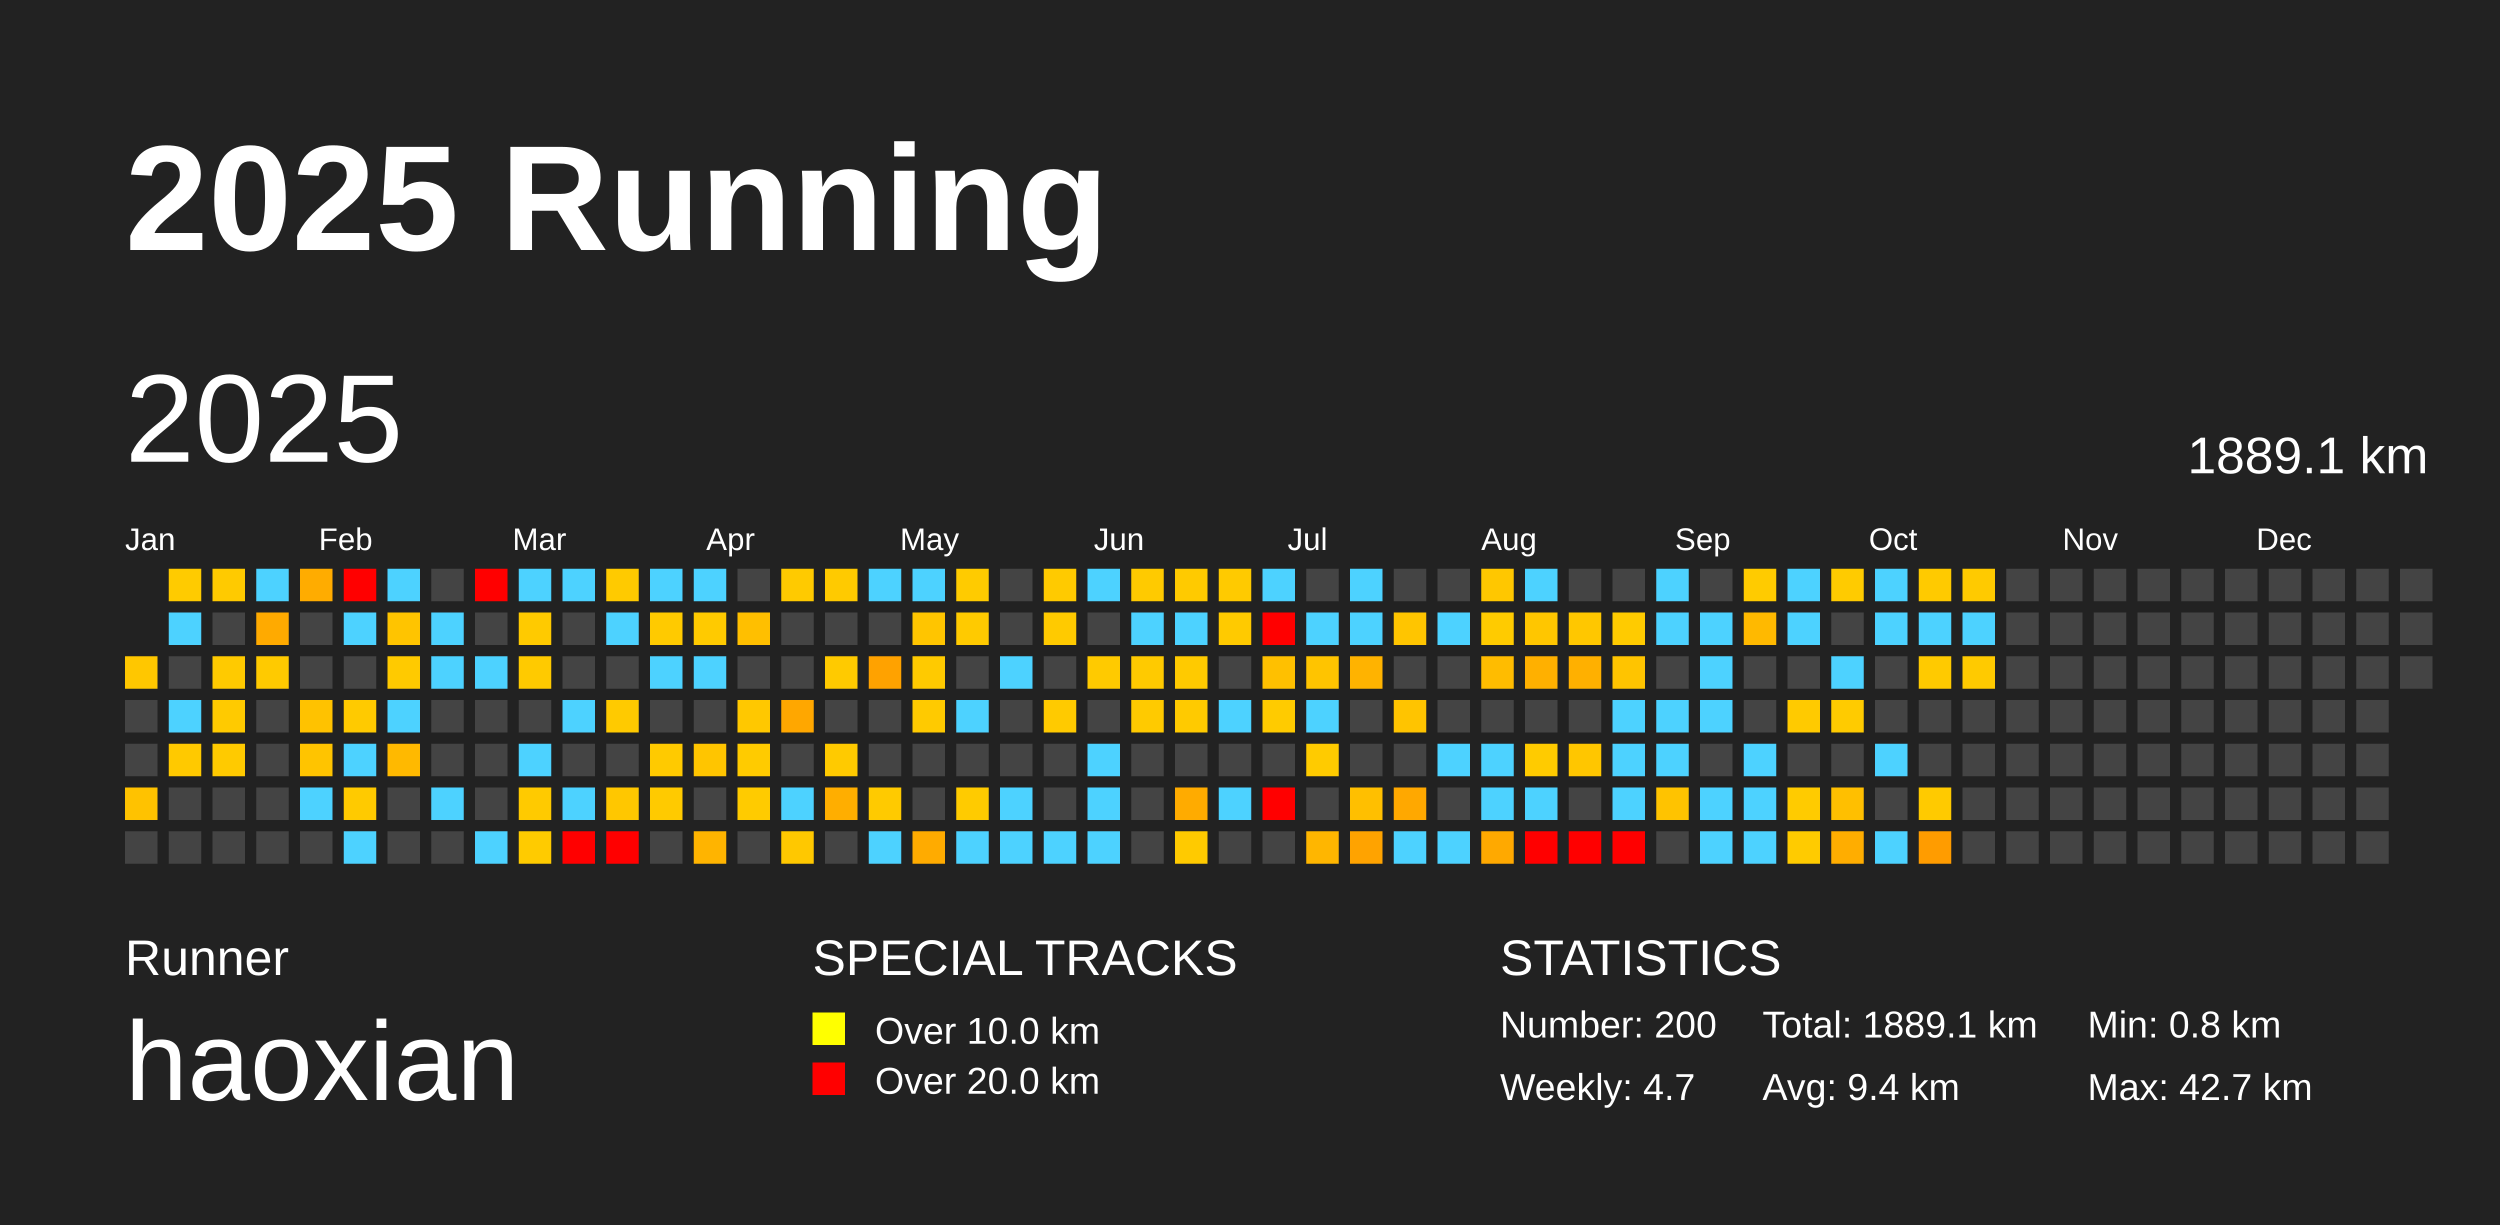
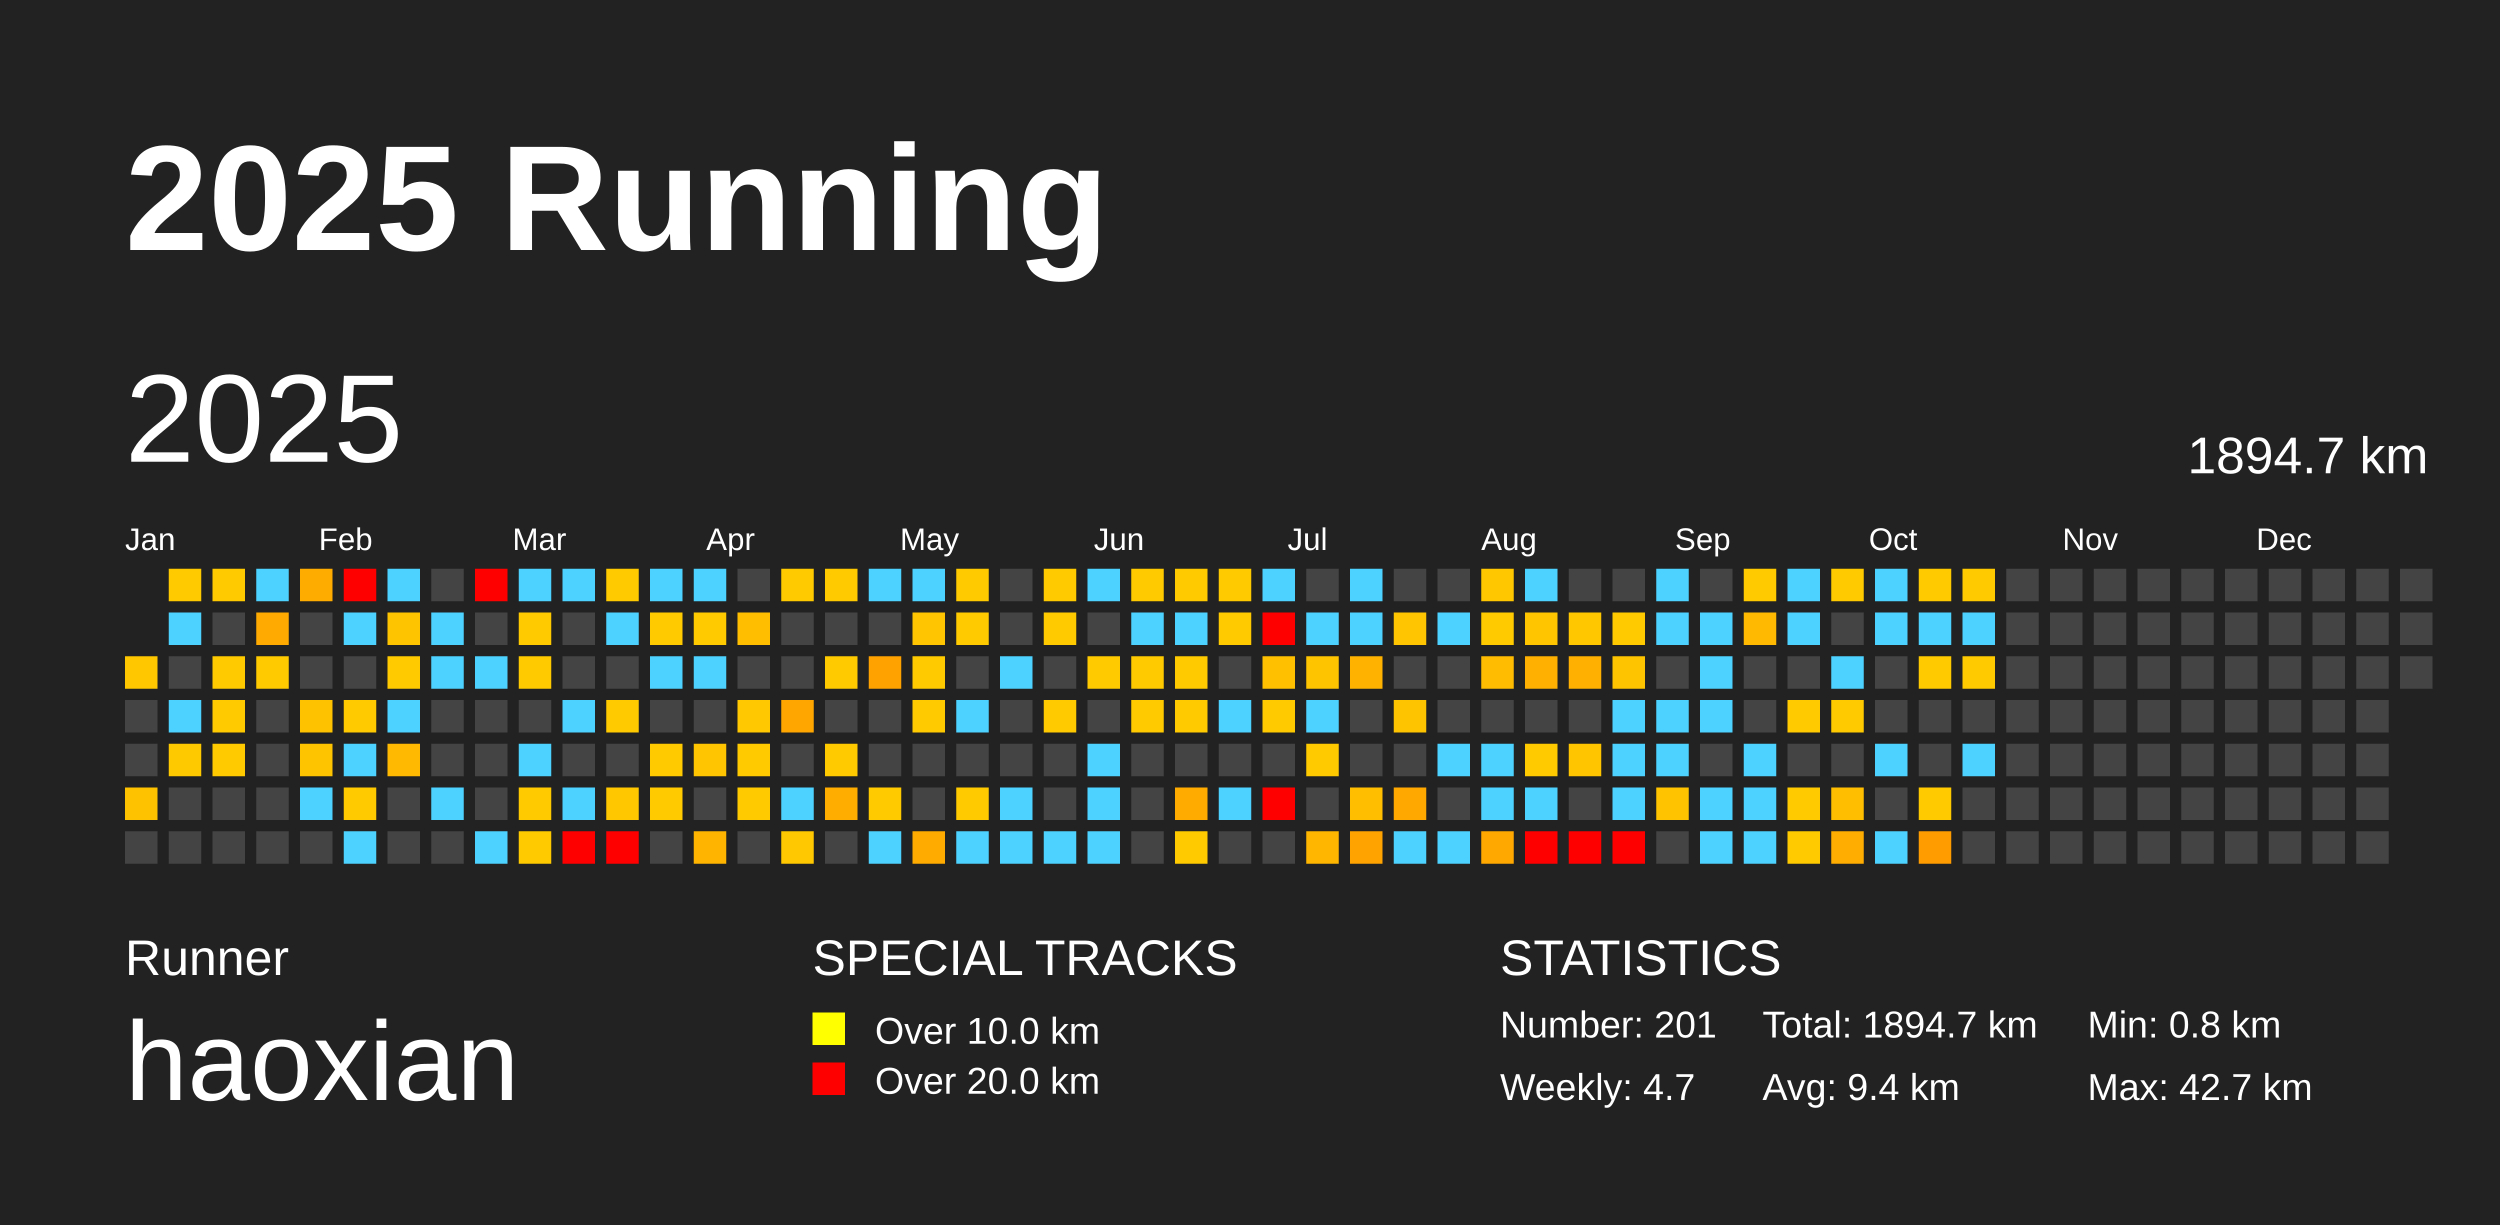
<svg xmlns="http://www.w3.org/2000/svg" baseProfile="full" height="98mm" version="1.1" viewBox="0,0,200,98" width="200mm">
  <defs />
  <rect fill="#222222" height="98" width="200" x="0" y="0" />
  <text fill="#FFFFFF" style="font-size:12px; font-family:Arial; font-weight:bold;" x="10" y="20">2025 Running</text>
  <text fill="#FFFFFF" style="font-size:4px; font-family:Arial" x="10" y="78">Runner</text>
  <text fill="#FFFFFF" style="font-size:9px; font-family:Arial" x="10" y="88">haoxian</text>
  <text fill="#FFFFFF" style="font-size:4px; font-family:Arial" x="65" y="78">SPECIAL TRACKS</text>
  <rect fill="yellow" height="2.6" width="2.6" x="65" y="81" />
  <text fill="#FFFFFF" style="font-size:3px; font-family:Arial" x="70" y="83.5">Over 10.0 km</text>
  <rect fill="red" height="2.6" width="2.6" x="65" y="85" />
  <text fill="#FFFFFF" style="font-size:3px; font-family:Arial" x="70" y="87.5">Over 20.0 km</text>
  <text fill="#FFFFFF" style="font-size:4px; font-family:Arial" x="120" y="78">STATISTICS</text>
-   <text fill="#FFFFFF" style="font-size:3px; font-family:Arial" x="120" y="83">Number: 200</text>
+   <text fill="#FFFFFF" style="font-size:3px; font-family:Arial" x="120" y="83">Number: 201</text>
  <text fill="#FFFFFF" style="font-size:3px; font-family:Arial" x="120" y="88">Weekly: 4.7</text>
-   <text fill="#FFFFFF" style="font-size:3px; font-family:Arial" x="141" y="83">Total: 1889.1 km</text>
+   <text fill="#FFFFFF" style="font-size:3px; font-family:Arial" x="141" y="83">Total: 1894.7 km</text>
  <text fill="#FFFFFF" style="font-size:3px; font-family:Arial" x="141" y="88">Avg: 9.4 km</text>
  <text fill="#FFFFFF" style="font-size:3px; font-family:Arial" x="167" y="83">Min: 0.8 km</text>
  <text fill="#FFFFFF" style="font-size:3px; font-family:Arial" x="167" y="88">Max: 42.7 km</text>
  <text dominant-baseline="hanging" fill="#FFFFFF" style="font-size:10.0px; font-family:Arial;" x="10" y="30">2025</text>
-   <text dominant-baseline="hanging" fill="#FFFFFF" style="font-size:4.125px; font-family:Arial;" x="175" y="35">1889.1 km</text>
+   <text dominant-baseline="hanging" fill="#FFFFFF" style="font-size:4.125px; font-family:Arial;" x="175" y="35">1894.7 km</text>
  <text fill="#FFFFFF" style="font-size:2.5px; font-family:Arial" x="10.0" y="44">Jan</text>
  <text fill="#FFFFFF" style="font-size:2.5px; font-family:Arial" x="25.5" y="44">Feb</text>
  <text fill="#FFFFFF" style="font-size:2.5px; font-family:Arial" x="41.0" y="44">Mar</text>
  <text fill="#FFFFFF" style="font-size:2.5px; font-family:Arial" x="56.5" y="44">Apr</text>
  <text fill="#FFFFFF" style="font-size:2.5px; font-family:Arial" x="72.0" y="44">May</text>
  <text fill="#FFFFFF" style="font-size:2.5px; font-family:Arial" x="87.5" y="44">Jun</text>
  <text fill="#FFFFFF" style="font-size:2.5px; font-family:Arial" x="103.0" y="44">Jul</text>
  <text fill="#FFFFFF" style="font-size:2.5px; font-family:Arial" x="118.5" y="44">Aug</text>
  <text fill="#FFFFFF" style="font-size:2.5px; font-family:Arial" x="134.0" y="44">Sep</text>
  <text fill="#FFFFFF" style="font-size:2.5px; font-family:Arial" x="149.5" y="44">Oct</text>
  <text fill="#FFFFFF" style="font-size:2.5px; font-family:Arial" x="165.0" y="44">Nov</text>
  <text fill="#FFFFFF" style="font-size:2.5px; font-family:Arial" x="180.5" y="44">Dec</text>
  <rect fill="#ffc700" height="2.6" width="2.6" x="10.0" y="52.5" />
  <rect fill="#444444" height="2.6" width="2.6" x="10.0" y="56.0" />
  <rect fill="#444444" height="2.6" width="2.6" x="10.0" y="59.5" />
  <rect fill="#ffc200" height="2.6" width="2.6" x="10.0" y="63.0" />
  <rect fill="#444444" height="2.6" width="2.6" x="10.0" y="66.5" />
  <rect fill="#ffcb00" height="2.6" width="2.6" x="13.5" y="45.5" />
  <rect fill="#4dd2ff" height="2.6" width="2.6" x="13.5" y="49.0" />
  <rect fill="#444444" height="2.6" width="2.6" x="13.5" y="52.5" />
  <rect fill="#4dd2ff" height="2.6" width="2.6" x="13.5" y="56.0" />
  <rect fill="#ffc900" height="2.6" width="2.6" x="13.5" y="59.5" />
  <rect fill="#444444" height="2.6" width="2.6" x="13.5" y="63.0" />
  <rect fill="#444444" height="2.6" width="2.6" x="13.5" y="66.5" />
  <rect fill="#ffca00" height="2.6" width="2.6" x="17.0" y="45.5" />
  <rect fill="#444444" height="2.6" width="2.6" x="17.0" y="49.0" />
  <rect fill="#ffca00" height="2.6" width="2.6" x="17.0" y="52.5" />
  <rect fill="#ffca00" height="2.6" width="2.6" x="17.0" y="56.0" />
  <rect fill="#ffca00" height="2.6" width="2.6" x="17.0" y="59.5" />
  <rect fill="#444444" height="2.6" width="2.6" x="17.0" y="63.0" />
  <rect fill="#444444" height="2.6" width="2.6" x="17.0" y="66.5" />
  <rect fill="#4dd2ff" height="2.6" width="2.6" x="20.5" y="45.5" />
  <rect fill="#ffaa00" height="2.6" width="2.6" x="20.5" y="49.0" />
  <rect fill="#ffca00" height="2.6" width="2.6" x="20.5" y="52.5" />
  <rect fill="#444444" height="2.6" width="2.6" x="20.5" y="56.0" />
  <rect fill="#444444" height="2.6" width="2.6" x="20.5" y="59.5" />
  <rect fill="#444444" height="2.6" width="2.6" x="20.5" y="63.0" />
  <rect fill="#444444" height="2.6" width="2.6" x="20.5" y="66.5" />
  <rect fill="#ffac00" height="2.6" width="2.6" x="24.0" y="45.5" />
  <rect fill="#444444" height="2.6" width="2.6" x="24.0" y="49.0" />
  <rect fill="#444444" height="2.6" width="2.6" x="24.0" y="52.5" />
  <rect fill="#ffc200" height="2.6" width="2.6" x="24.0" y="56.0" />
  <rect fill="#ffc400" height="2.6" width="2.6" x="24.0" y="59.5" />
  <rect fill="#4dd2ff" height="2.6" width="2.6" x="24.0" y="63.0" />
  <rect fill="#444444" height="2.6" width="2.6" x="24.0" y="66.5" />
  <rect fill="red" height="2.6" width="2.6" x="27.5" y="45.5" />
  <rect fill="#4dd2ff" height="2.6" width="2.6" x="27.5" y="49.0" />
  <rect fill="#444444" height="2.6" width="2.6" x="27.5" y="52.5" />
  <rect fill="#ffca00" height="2.6" width="2.6" x="27.5" y="56.0" />
  <rect fill="#4dd2ff" height="2.6" width="2.6" x="27.5" y="59.5" />
  <rect fill="#ffca00" height="2.6" width="2.6" x="27.5" y="63.0" />
  <rect fill="#4dd2ff" height="2.6" width="2.6" x="27.5" y="66.5" />
  <rect fill="#4dd2ff" height="2.6" width="2.6" x="31.0" y="45.5" />
  <rect fill="#ffc400" height="2.6" width="2.6" x="31.0" y="49.0" />
  <rect fill="#ffca00" height="2.6" width="2.6" x="31.0" y="52.5" />
  <rect fill="#4dd2ff" height="2.6" width="2.6" x="31.0" y="56.0" />
  <rect fill="#ffb900" height="2.6" width="2.6" x="31.0" y="59.5" />
  <rect fill="#444444" height="2.6" width="2.6" x="31.0" y="63.0" />
  <rect fill="#444444" height="2.6" width="2.6" x="31.0" y="66.5" />
  <rect fill="#444444" height="2.6" width="2.6" x="34.5" y="45.5" />
  <rect fill="#4dd2ff" height="2.6" width="2.6" x="34.5" y="49.0" />
  <rect fill="#4dd2ff" height="2.6" width="2.6" x="34.5" y="52.5" />
  <rect fill="#444444" height="2.6" width="2.6" x="34.5" y="56.0" />
  <rect fill="#444444" height="2.6" width="2.6" x="34.5" y="59.5" />
  <rect fill="#4dd2ff" height="2.6" width="2.6" x="34.5" y="63.0" />
  <rect fill="#444444" height="2.6" width="2.6" x="34.5" y="66.5" />
  <rect fill="red" height="2.6" width="2.6" x="38.0" y="45.5" />
  <rect fill="#444444" height="2.6" width="2.6" x="38.0" y="49.0" />
  <rect fill="#4dd2ff" height="2.6" width="2.6" x="38.0" y="52.5" />
  <rect fill="#444444" height="2.6" width="2.6" x="38.0" y="56.0" />
  <rect fill="#444444" height="2.6" width="2.6" x="38.0" y="59.5" />
  <rect fill="#444444" height="2.6" width="2.6" x="38.0" y="63.0" />
  <rect fill="#4dd2ff" height="2.6" width="2.6" x="38.0" y="66.5" />
  <rect fill="#4dd2ff" height="2.6" width="2.6" x="41.5" y="45.5" />
  <rect fill="#ffca00" height="2.6" width="2.6" x="41.5" y="49.0" />
  <rect fill="#ffca00" height="2.6" width="2.6" x="41.5" y="52.5" />
  <rect fill="#444444" height="2.6" width="2.6" x="41.5" y="56.0" />
  <rect fill="#4dd2ff" height="2.6" width="2.6" x="41.5" y="59.5" />
  <rect fill="#ffca00" height="2.6" width="2.6" x="41.5" y="63.0" />
  <rect fill="#ffcb00" height="2.6" width="2.6" x="41.5" y="66.5" />
  <rect fill="#4dd2ff" height="2.6" width="2.6" x="45.0" y="45.5" />
  <rect fill="#444444" height="2.6" width="2.6" x="45.0" y="49.0" />
  <rect fill="#444444" height="2.6" width="2.6" x="45.0" y="52.5" />
  <rect fill="#4dd2ff" height="2.6" width="2.6" x="45.0" y="56.0" />
  <rect fill="#444444" height="2.6" width="2.6" x="45.0" y="59.5" />
  <rect fill="#4dd2ff" height="2.6" width="2.6" x="45.0" y="63.0" />
  <rect fill="red" height="2.6" width="2.6" x="45.0" y="66.5" />
  <rect fill="#ffca00" height="2.6" width="2.6" x="48.5" y="45.5" />
  <rect fill="#4dd2ff" height="2.6" width="2.6" x="48.5" y="49.0" />
  <rect fill="#444444" height="2.6" width="2.6" x="48.5" y="52.5" />
  <rect fill="#ffca00" height="2.6" width="2.6" x="48.5" y="56.0" />
  <rect fill="#444444" height="2.6" width="2.6" x="48.5" y="59.5" />
  <rect fill="#ffc700" height="2.6" width="2.6" x="48.5" y="63.0" />
  <rect fill="red" height="2.6" width="2.6" x="48.5" y="66.5" />
  <rect fill="#4dd2ff" height="2.6" width="2.6" x="52.0" y="45.5" />
  <rect fill="#ffca00" height="2.6" width="2.6" x="52.0" y="49.0" />
  <rect fill="#4dd2ff" height="2.6" width="2.6" x="52.0" y="52.5" />
  <rect fill="#444444" height="2.6" width="2.6" x="52.0" y="56.0" />
  <rect fill="#ffca00" height="2.6" width="2.6" x="52.0" y="59.5" />
  <rect fill="#ffca00" height="2.6" width="2.6" x="52.0" y="63.0" />
  <rect fill="#444444" height="2.6" width="2.6" x="52.0" y="66.5" />
  <rect fill="#4dd2ff" height="2.6" width="2.6" x="55.5" y="45.5" />
  <rect fill="#ffca00" height="2.6" width="2.6" x="55.5" y="49.0" />
  <rect fill="#4dd2ff" height="2.6" width="2.6" x="55.5" y="52.5" />
  <rect fill="#444444" height="2.6" width="2.6" x="55.5" y="56.0" />
  <rect fill="#ffc500" height="2.6" width="2.6" x="55.5" y="59.5" />
  <rect fill="#444444" height="2.6" width="2.6" x="55.5" y="63.0" />
  <rect fill="#ffb400" height="2.6" width="2.6" x="55.5" y="66.5" />
  <rect fill="#444444" height="2.6" width="2.6" x="59.0" y="45.5" />
  <rect fill="#ffbf00" height="2.6" width="2.6" x="59.0" y="49.0" />
  <rect fill="#444444" height="2.6" width="2.6" x="59.0" y="52.5" />
  <rect fill="#ffc800" height="2.6" width="2.6" x="59.0" y="56.0" />
  <rect fill="#ffcb00" height="2.6" width="2.6" x="59.0" y="59.5" />
  <rect fill="#ffcb00" height="2.6" width="2.6" x="59.0" y="63.0" />
  <rect fill="#444444" height="2.6" width="2.6" x="59.0" y="66.5" />
  <rect fill="#ffca00" height="2.6" width="2.6" x="62.5" y="45.5" />
  <rect fill="#444444" height="2.6" width="2.6" x="62.5" y="49.0" />
  <rect fill="#444444" height="2.6" width="2.6" x="62.5" y="52.5" />
  <rect fill="#ffa700" height="2.6" width="2.6" x="62.5" y="56.0" />
  <rect fill="#444444" height="2.6" width="2.6" x="62.5" y="59.5" />
  <rect fill="#4dd2ff" height="2.6" width="2.6" x="62.5" y="63.0" />
  <rect fill="#ffc800" height="2.6" width="2.6" x="62.5" y="66.5" />
  <rect fill="#ffca00" height="2.6" width="2.6" x="66.0" y="45.5" />
  <rect fill="#444444" height="2.6" width="2.6" x="66.0" y="49.0" />
  <rect fill="#ffca00" height="2.6" width="2.6" x="66.0" y="52.5" />
  <rect fill="#444444" height="2.6" width="2.6" x="66.0" y="56.0" />
  <rect fill="#ffca00" height="2.6" width="2.6" x="66.0" y="59.5" />
  <rect fill="#ffae00" height="2.6" width="2.6" x="66.0" y="63.0" />
  <rect fill="#444444" height="2.6" width="2.6" x="66.0" y="66.5" />
  <rect fill="#4dd2ff" height="2.6" width="2.6" x="69.5" y="45.5" />
  <rect fill="#444444" height="2.6" width="2.6" x="69.5" y="49.0" />
  <rect fill="#ffa200" height="2.6" width="2.6" x="69.5" y="52.5" />
  <rect fill="#444444" height="2.6" width="2.6" x="69.5" y="56.0" />
  <rect fill="#444444" height="2.6" width="2.6" x="69.5" y="59.5" />
  <rect fill="#ffca00" height="2.6" width="2.6" x="69.5" y="63.0" />
  <rect fill="#4dd2ff" height="2.6" width="2.6" x="69.5" y="66.5" />
  <rect fill="#4dd2ff" height="2.6" width="2.6" x="73.0" y="45.5" />
  <rect fill="#ffc500" height="2.6" width="2.6" x="73.0" y="49.0" />
  <rect fill="#ffca00" height="2.6" width="2.6" x="73.0" y="52.5" />
  <rect fill="#ffca00" height="2.6" width="2.6" x="73.0" y="56.0" />
  <rect fill="#444444" height="2.6" width="2.6" x="73.0" y="59.5" />
  <rect fill="#444444" height="2.6" width="2.6" x="73.0" y="63.0" />
  <rect fill="#ffab00" height="2.6" width="2.6" x="73.0" y="66.5" />
  <rect fill="#ffcb00" height="2.6" width="2.6" x="76.5" y="45.5" />
  <rect fill="#ffca00" height="2.6" width="2.6" x="76.5" y="49.0" />
  <rect fill="#444444" height="2.6" width="2.6" x="76.5" y="52.5" />
  <rect fill="#4dd2ff" height="2.6" width="2.6" x="76.5" y="56.0" />
  <rect fill="#444444" height="2.6" width="2.6" x="76.5" y="59.5" />
  <rect fill="#ffcb00" height="2.6" width="2.6" x="76.5" y="63.0" />
  <rect fill="#4dd2ff" height="2.6" width="2.6" x="76.5" y="66.5" />
  <rect fill="#444444" height="2.6" width="2.6" x="80.0" y="45.5" />
  <rect fill="#444444" height="2.6" width="2.6" x="80.0" y="49.0" />
  <rect fill="#4dd2ff" height="2.6" width="2.6" x="80.0" y="52.5" />
  <rect fill="#444444" height="2.6" width="2.6" x="80.0" y="56.0" />
  <rect fill="#444444" height="2.6" width="2.6" x="80.0" y="59.5" />
  <rect fill="#4dd2ff" height="2.6" width="2.6" x="80.0" y="63.0" />
  <rect fill="#4dd2ff" height="2.6" width="2.6" x="80.0" y="66.5" />
  <rect fill="#ffca00" height="2.6" width="2.6" x="83.5" y="45.5" />
  <rect fill="#ffca00" height="2.6" width="2.6" x="83.5" y="49.0" />
  <rect fill="#444444" height="2.6" width="2.6" x="83.5" y="52.5" />
  <rect fill="#ffca00" height="2.6" width="2.6" x="83.5" y="56.0" />
  <rect fill="#444444" height="2.6" width="2.6" x="83.5" y="59.5" />
  <rect fill="#444444" height="2.6" width="2.6" x="83.5" y="63.0" />
  <rect fill="#4dd2ff" height="2.6" width="2.6" x="83.5" y="66.5" />
  <rect fill="#4dd2ff" height="2.6" width="2.6" x="87.0" y="45.5" />
  <rect fill="#444444" height="2.6" width="2.6" x="87.0" y="49.0" />
  <rect fill="#ffca00" height="2.6" width="2.6" x="87.0" y="52.5" />
  <rect fill="#444444" height="2.6" width="2.6" x="87.0" y="56.0" />
  <rect fill="#4dd2ff" height="2.6" width="2.6" x="87.0" y="59.5" />
  <rect fill="#4dd2ff" height="2.6" width="2.6" x="87.0" y="63.0" />
  <rect fill="#4dd2ff" height="2.6" width="2.6" x="87.0" y="66.5" />
  <rect fill="#ffca00" height="2.6" width="2.6" x="90.5" y="45.5" />
  <rect fill="#4dd2ff" height="2.6" width="2.6" x="90.5" y="49.0" />
  <rect fill="#ffca00" height="2.6" width="2.6" x="90.5" y="52.5" />
  <rect fill="#ffca00" height="2.6" width="2.6" x="90.5" y="56.0" />
  <rect fill="#444444" height="2.6" width="2.6" x="90.5" y="59.5" />
  <rect fill="#444444" height="2.6" width="2.6" x="90.5" y="63.0" />
  <rect fill="#444444" height="2.6" width="2.6" x="90.5" y="66.5" />
  <rect fill="#ffca00" height="2.6" width="2.6" x="94.0" y="45.5" />
  <rect fill="#4dd2ff" height="2.6" width="2.6" x="94.0" y="49.0" />
  <rect fill="#ffca00" height="2.6" width="2.6" x="94.0" y="52.5" />
  <rect fill="#ffca00" height="2.6" width="2.6" x="94.0" y="56.0" />
  <rect fill="#444444" height="2.6" width="2.6" x="94.0" y="59.5" />
  <rect fill="#ffab00" height="2.6" width="2.6" x="94.0" y="63.0" />
  <rect fill="#ffca00" height="2.6" width="2.6" x="94.0" y="66.5" />
  <rect fill="#ffca00" height="2.6" width="2.6" x="97.5" y="45.5" />
  <rect fill="#ffca00" height="2.6" width="2.6" x="97.5" y="49.0" />
  <rect fill="#444444" height="2.6" width="2.6" x="97.5" y="52.5" />
  <rect fill="#4dd2ff" height="2.6" width="2.6" x="97.5" y="56.0" />
  <rect fill="#444444" height="2.6" width="2.6" x="97.5" y="59.5" />
  <rect fill="#4dd2ff" height="2.6" width="2.6" x="97.5" y="63.0" />
  <rect fill="#444444" height="2.6" width="2.6" x="97.5" y="66.5" />
  <rect fill="#4dd2ff" height="2.6" width="2.6" x="101.0" y="45.5" />
  <rect fill="red" height="2.6" width="2.6" x="101.0" y="49.0" />
  <rect fill="#ffc000" height="2.6" width="2.6" x="101.0" y="52.5" />
  <rect fill="#ffcb00" height="2.6" width="2.6" x="101.0" y="56.0" />
  <rect fill="#444444" height="2.6" width="2.6" x="101.0" y="59.5" />
  <rect fill="red" height="2.6" width="2.6" x="101.0" y="63.0" />
  <rect fill="#444444" height="2.6" width="2.6" x="101.0" y="66.5" />
  <rect fill="#444444" height="2.6" width="2.6" x="104.5" y="45.5" />
  <rect fill="#4dd2ff" height="2.6" width="2.6" x="104.5" y="49.0" />
  <rect fill="#ffc400" height="2.6" width="2.6" x="104.5" y="52.5" />
  <rect fill="#4dd2ff" height="2.6" width="2.6" x="104.5" y="56.0" />
  <rect fill="#ffcb00" height="2.6" width="2.6" x="104.5" y="59.5" />
  <rect fill="#444444" height="2.6" width="2.6" x="104.5" y="63.0" />
  <rect fill="#ffb600" height="2.6" width="2.6" x="104.5" y="66.5" />
  <rect fill="#4dd2ff" height="2.6" width="2.6" x="108.0" y="45.5" />
  <rect fill="#4dd2ff" height="2.6" width="2.6" x="108.0" y="49.0" />
  <rect fill="#ffb300" height="2.6" width="2.6" x="108.0" y="52.5" />
  <rect fill="#444444" height="2.6" width="2.6" x="108.0" y="56.0" />
  <rect fill="#444444" height="2.6" width="2.6" x="108.0" y="59.5" />
  <rect fill="#ffbf00" height="2.6" width="2.6" x="108.0" y="63.0" />
  <rect fill="#ffa300" height="2.6" width="2.6" x="108.0" y="66.5" />
  <rect fill="#444444" height="2.6" width="2.6" x="111.5" y="45.5" />
  <rect fill="#ffc500" height="2.6" width="2.6" x="111.5" y="49.0" />
  <rect fill="#444444" height="2.6" width="2.6" x="111.5" y="52.5" />
  <rect fill="#ffc400" height="2.6" width="2.6" x="111.5" y="56.0" />
  <rect fill="#444444" height="2.6" width="2.6" x="111.5" y="59.5" />
  <rect fill="#ffa800" height="2.6" width="2.6" x="111.5" y="63.0" />
  <rect fill="#4dd2ff" height="2.6" width="2.6" x="111.5" y="66.5" />
  <rect fill="#444444" height="2.6" width="2.6" x="115.0" y="45.5" />
  <rect fill="#4dd2ff" height="2.6" width="2.6" x="115.0" y="49.0" />
  <rect fill="#444444" height="2.6" width="2.6" x="115.0" y="52.5" />
  <rect fill="#444444" height="2.6" width="2.6" x="115.0" y="56.0" />
  <rect fill="#4dd2ff" height="2.6" width="2.6" x="115.0" y="59.5" />
  <rect fill="#444444" height="2.6" width="2.6" x="115.0" y="63.0" />
  <rect fill="#4dd2ff" height="2.6" width="2.6" x="115.0" y="66.5" />
  <rect fill="#ffc700" height="2.6" width="2.6" x="118.5" y="45.5" />
  <rect fill="#ffcb00" height="2.6" width="2.6" x="118.5" y="49.0" />
  <rect fill="#ffbc00" height="2.6" width="2.6" x="118.5" y="52.5" />
  <rect fill="#444444" height="2.6" width="2.6" x="118.5" y="56.0" />
  <rect fill="#4dd2ff" height="2.6" width="2.6" x="118.5" y="59.5" />
  <rect fill="#4dd2ff" height="2.6" width="2.6" x="118.5" y="63.0" />
  <rect fill="#ffa900" height="2.6" width="2.6" x="118.5" y="66.5" />
  <rect fill="#4dd2ff" height="2.6" width="2.6" x="122.0" y="45.5" />
  <rect fill="#ffc600" height="2.6" width="2.6" x="122.0" y="49.0" />
  <rect fill="#ffb000" height="2.6" width="2.6" x="122.0" y="52.5" />
  <rect fill="#444444" height="2.6" width="2.6" x="122.0" y="56.0" />
  <rect fill="#ffcb00" height="2.6" width="2.6" x="122.0" y="59.5" />
  <rect fill="#4dd2ff" height="2.6" width="2.6" x="122.0" y="63.0" />
  <rect fill="red" height="2.6" width="2.6" x="122.0" y="66.5" />
  <rect fill="#444444" height="2.6" width="2.6" x="125.5" y="45.5" />
  <rect fill="#ffc700" height="2.6" width="2.6" x="125.5" y="49.0" />
  <rect fill="#ffb000" height="2.6" width="2.6" x="125.5" y="52.5" />
  <rect fill="#444444" height="2.6" width="2.6" x="125.5" y="56.0" />
  <rect fill="#ffc600" height="2.6" width="2.6" x="125.5" y="59.5" />
  <rect fill="#444444" height="2.6" width="2.6" x="125.5" y="63.0" />
  <rect fill="red" height="2.6" width="2.6" x="125.5" y="66.5" />
  <rect fill="#444444" height="2.6" width="2.6" x="129.0" y="45.5" />
  <rect fill="#ffcb00" height="2.6" width="2.6" x="129.0" y="49.0" />
  <rect fill="#ffc400" height="2.6" width="2.6" x="129.0" y="52.5" />
  <rect fill="#4dd2ff" height="2.6" width="2.6" x="129.0" y="56.0" />
  <rect fill="#4dd2ff" height="2.6" width="2.6" x="129.0" y="59.5" />
  <rect fill="#4dd2ff" height="2.6" width="2.6" x="129.0" y="63.0" />
  <rect fill="red" height="2.6" width="2.6" x="129.0" y="66.5" />
  <rect fill="#4dd2ff" height="2.6" width="2.6" x="132.5" y="45.5" />
  <rect fill="#4dd2ff" height="2.6" width="2.6" x="132.5" y="49.0" />
  <rect fill="#444444" height="2.6" width="2.6" x="132.5" y="52.5" />
  <rect fill="#4dd2ff" height="2.6" width="2.6" x="132.5" y="56.0" />
  <rect fill="#4dd2ff" height="2.6" width="2.6" x="132.5" y="59.5" />
  <rect fill="#ffc300" height="2.6" width="2.6" x="132.5" y="63.0" />
  <rect fill="#444444" height="2.6" width="2.6" x="132.5" y="66.5" />
  <rect fill="#444444" height="2.6" width="2.6" x="136.0" y="45.5" />
  <rect fill="#4dd2ff" height="2.6" width="2.6" x="136.0" y="49.0" />
  <rect fill="#4dd2ff" height="2.6" width="2.6" x="136.0" y="52.5" />
  <rect fill="#4dd2ff" height="2.6" width="2.6" x="136.0" y="56.0" />
  <rect fill="#444444" height="2.6" width="2.6" x="136.0" y="59.5" />
  <rect fill="#4dd2ff" height="2.6" width="2.6" x="136.0" y="63.0" />
  <rect fill="#4dd2ff" height="2.6" width="2.6" x="136.0" y="66.5" />
  <rect fill="#ffcb00" height="2.6" width="2.6" x="139.5" y="45.5" />
  <rect fill="#ffb900" height="2.6" width="2.6" x="139.5" y="49.0" />
  <rect fill="#444444" height="2.6" width="2.6" x="139.5" y="52.5" />
  <rect fill="#444444" height="2.6" width="2.6" x="139.5" y="56.0" />
  <rect fill="#4dd2ff" height="2.6" width="2.6" x="139.5" y="59.5" />
  <rect fill="#4dd2ff" height="2.6" width="2.6" x="139.5" y="63.0" />
  <rect fill="#4dd2ff" height="2.6" width="2.6" x="139.5" y="66.5" />
  <rect fill="#4dd2ff" height="2.6" width="2.6" x="143.0" y="45.5" />
  <rect fill="#4dd2ff" height="2.6" width="2.6" x="143.0" y="49.0" />
  <rect fill="#444444" height="2.6" width="2.6" x="143.0" y="52.5" />
  <rect fill="#ffca00" height="2.6" width="2.6" x="143.0" y="56.0" />
  <rect fill="#444444" height="2.6" width="2.6" x="143.0" y="59.5" />
  <rect fill="#ffcb00" height="2.6" width="2.6" x="143.0" y="63.0" />
  <rect fill="#ffcb00" height="2.6" width="2.6" x="143.0" y="66.5" />
  <rect fill="#ffcb00" height="2.6" width="2.6" x="146.5" y="45.5" />
  <rect fill="#444444" height="2.6" width="2.6" x="146.5" y="49.0" />
  <rect fill="#4dd2ff" height="2.6" width="2.6" x="146.5" y="52.5" />
  <rect fill="#ffcb00" height="2.6" width="2.6" x="146.5" y="56.0" />
  <rect fill="#444444" height="2.6" width="2.6" x="146.5" y="59.5" />
  <rect fill="#ffbf00" height="2.6" width="2.6" x="146.5" y="63.0" />
  <rect fill="#ffad00" height="2.6" width="2.6" x="146.5" y="66.5" />
  <rect fill="#4dd2ff" height="2.6" width="2.6" x="150.0" y="45.5" />
  <rect fill="#4dd2ff" height="2.6" width="2.6" x="150.0" y="49.0" />
  <rect fill="#444444" height="2.6" width="2.6" x="150.0" y="52.5" />
  <rect fill="#444444" height="2.6" width="2.6" x="150.0" y="56.0" />
  <rect fill="#4dd2ff" height="2.6" width="2.6" x="150.0" y="59.5" />
  <rect fill="#444444" height="2.6" width="2.6" x="150.0" y="63.0" />
  <rect fill="#4dd2ff" height="2.6" width="2.6" x="150.0" y="66.5" />
  <rect fill="#ffca00" height="2.6" width="2.6" x="153.5" y="45.5" />
  <rect fill="#4dd2ff" height="2.6" width="2.6" x="153.5" y="49.0" />
  <rect fill="#ffca00" height="2.6" width="2.6" x="153.5" y="52.5" />
  <rect fill="#444444" height="2.6" width="2.6" x="153.5" y="56.0" />
  <rect fill="#444444" height="2.6" width="2.6" x="153.5" y="59.5" />
  <rect fill="#ffca00" height="2.6" width="2.6" x="153.5" y="63.0" />
  <rect fill="#ff9c00" height="2.6" width="2.6" x="153.5" y="66.5" />
  <rect fill="#ffca00" height="2.6" width="2.6" x="157.0" y="45.5" />
  <rect fill="#4dd2ff" height="2.6" width="2.6" x="157.0" y="49.0" />
  <rect fill="#ffca00" height="2.6" width="2.6" x="157.0" y="52.5" />
  <rect fill="#444444" height="2.6" width="2.6" x="157.0" y="56.0" />
-   <rect fill="#444444" height="2.6" width="2.6" x="157.0" y="59.5" />
+   <rect fill="#4dd2ff" height="2.6" width="2.6" x="157.0" y="59.5" />
  <rect fill="#444444" height="2.6" width="2.6" x="157.0" y="63.0" />
  <rect fill="#444444" height="2.6" width="2.6" x="157.0" y="66.5" />
  <rect fill="#444444" height="2.6" width="2.6" x="160.5" y="45.5" />
  <rect fill="#444444" height="2.6" width="2.6" x="160.5" y="49.0" />
  <rect fill="#444444" height="2.6" width="2.6" x="160.5" y="52.5" />
  <rect fill="#444444" height="2.6" width="2.6" x="160.5" y="56.0" />
  <rect fill="#444444" height="2.6" width="2.6" x="160.5" y="59.5" />
  <rect fill="#444444" height="2.6" width="2.6" x="160.5" y="63.0" />
  <rect fill="#444444" height="2.6" width="2.6" x="160.5" y="66.5" />
  <rect fill="#444444" height="2.6" width="2.6" x="164.0" y="45.5" />
  <rect fill="#444444" height="2.6" width="2.6" x="164.0" y="49.0" />
  <rect fill="#444444" height="2.6" width="2.6" x="164.0" y="52.5" />
  <rect fill="#444444" height="2.6" width="2.6" x="164.0" y="56.0" />
  <rect fill="#444444" height="2.6" width="2.6" x="164.0" y="59.5" />
  <rect fill="#444444" height="2.6" width="2.6" x="164.0" y="63.0" />
  <rect fill="#444444" height="2.6" width="2.6" x="164.0" y="66.5" />
  <rect fill="#444444" height="2.6" width="2.6" x="167.5" y="45.5" />
  <rect fill="#444444" height="2.6" width="2.6" x="167.5" y="49.0" />
  <rect fill="#444444" height="2.6" width="2.6" x="167.5" y="52.5" />
  <rect fill="#444444" height="2.6" width="2.6" x="167.5" y="56.0" />
  <rect fill="#444444" height="2.6" width="2.6" x="167.5" y="59.5" />
  <rect fill="#444444" height="2.6" width="2.6" x="167.5" y="63.0" />
  <rect fill="#444444" height="2.6" width="2.6" x="167.5" y="66.5" />
  <rect fill="#444444" height="2.6" width="2.6" x="171.0" y="45.5" />
  <rect fill="#444444" height="2.6" width="2.6" x="171.0" y="49.0" />
  <rect fill="#444444" height="2.6" width="2.6" x="171.0" y="52.5" />
  <rect fill="#444444" height="2.6" width="2.6" x="171.0" y="56.0" />
  <rect fill="#444444" height="2.6" width="2.6" x="171.0" y="59.5" />
  <rect fill="#444444" height="2.6" width="2.6" x="171.0" y="63.0" />
  <rect fill="#444444" height="2.6" width="2.6" x="171.0" y="66.5" />
  <rect fill="#444444" height="2.6" width="2.6" x="174.5" y="45.5" />
  <rect fill="#444444" height="2.6" width="2.6" x="174.5" y="49.0" />
  <rect fill="#444444" height="2.6" width="2.6" x="174.5" y="52.5" />
  <rect fill="#444444" height="2.6" width="2.6" x="174.5" y="56.0" />
  <rect fill="#444444" height="2.6" width="2.6" x="174.5" y="59.5" />
  <rect fill="#444444" height="2.6" width="2.6" x="174.5" y="63.0" />
  <rect fill="#444444" height="2.6" width="2.6" x="174.5" y="66.5" />
  <rect fill="#444444" height="2.6" width="2.6" x="178.0" y="45.5" />
  <rect fill="#444444" height="2.6" width="2.6" x="178.0" y="49.0" />
  <rect fill="#444444" height="2.6" width="2.6" x="178.0" y="52.5" />
  <rect fill="#444444" height="2.6" width="2.6" x="178.0" y="56.0" />
  <rect fill="#444444" height="2.6" width="2.6" x="178.0" y="59.5" />
  <rect fill="#444444" height="2.6" width="2.6" x="178.0" y="63.0" />
  <rect fill="#444444" height="2.6" width="2.6" x="178.0" y="66.5" />
  <rect fill="#444444" height="2.6" width="2.6" x="181.5" y="45.5" />
  <rect fill="#444444" height="2.6" width="2.6" x="181.5" y="49.0" />
  <rect fill="#444444" height="2.6" width="2.6" x="181.5" y="52.5" />
  <rect fill="#444444" height="2.6" width="2.6" x="181.5" y="56.0" />
  <rect fill="#444444" height="2.6" width="2.6" x="181.5" y="59.5" />
  <rect fill="#444444" height="2.6" width="2.6" x="181.5" y="63.0" />
  <rect fill="#444444" height="2.6" width="2.6" x="181.5" y="66.5" />
  <rect fill="#444444" height="2.6" width="2.6" x="185.0" y="45.5" />
  <rect fill="#444444" height="2.6" width="2.6" x="185.0" y="49.0" />
  <rect fill="#444444" height="2.6" width="2.6" x="185.0" y="52.5" />
  <rect fill="#444444" height="2.6" width="2.6" x="185.0" y="56.0" />
  <rect fill="#444444" height="2.6" width="2.6" x="185.0" y="59.5" />
  <rect fill="#444444" height="2.6" width="2.6" x="185.0" y="63.0" />
  <rect fill="#444444" height="2.6" width="2.6" x="185.0" y="66.5" />
  <rect fill="#444444" height="2.6" width="2.6" x="188.5" y="45.5" />
  <rect fill="#444444" height="2.6" width="2.6" x="188.5" y="49.0" />
  <rect fill="#444444" height="2.6" width="2.6" x="188.5" y="52.5" />
  <rect fill="#444444" height="2.6" width="2.6" x="188.5" y="56.0" />
  <rect fill="#444444" height="2.6" width="2.6" x="188.5" y="59.5" />
  <rect fill="#444444" height="2.6" width="2.6" x="188.5" y="63.0" />
  <rect fill="#444444" height="2.6" width="2.6" x="188.5" y="66.5" />
  <rect fill="#444444" height="2.6" width="2.6" x="192.0" y="45.5" />
  <rect fill="#444444" height="2.6" width="2.6" x="192.0" y="49.0" />
  <rect fill="#444444" height="2.6" width="2.6" x="192.0" y="52.5" />
</svg>
